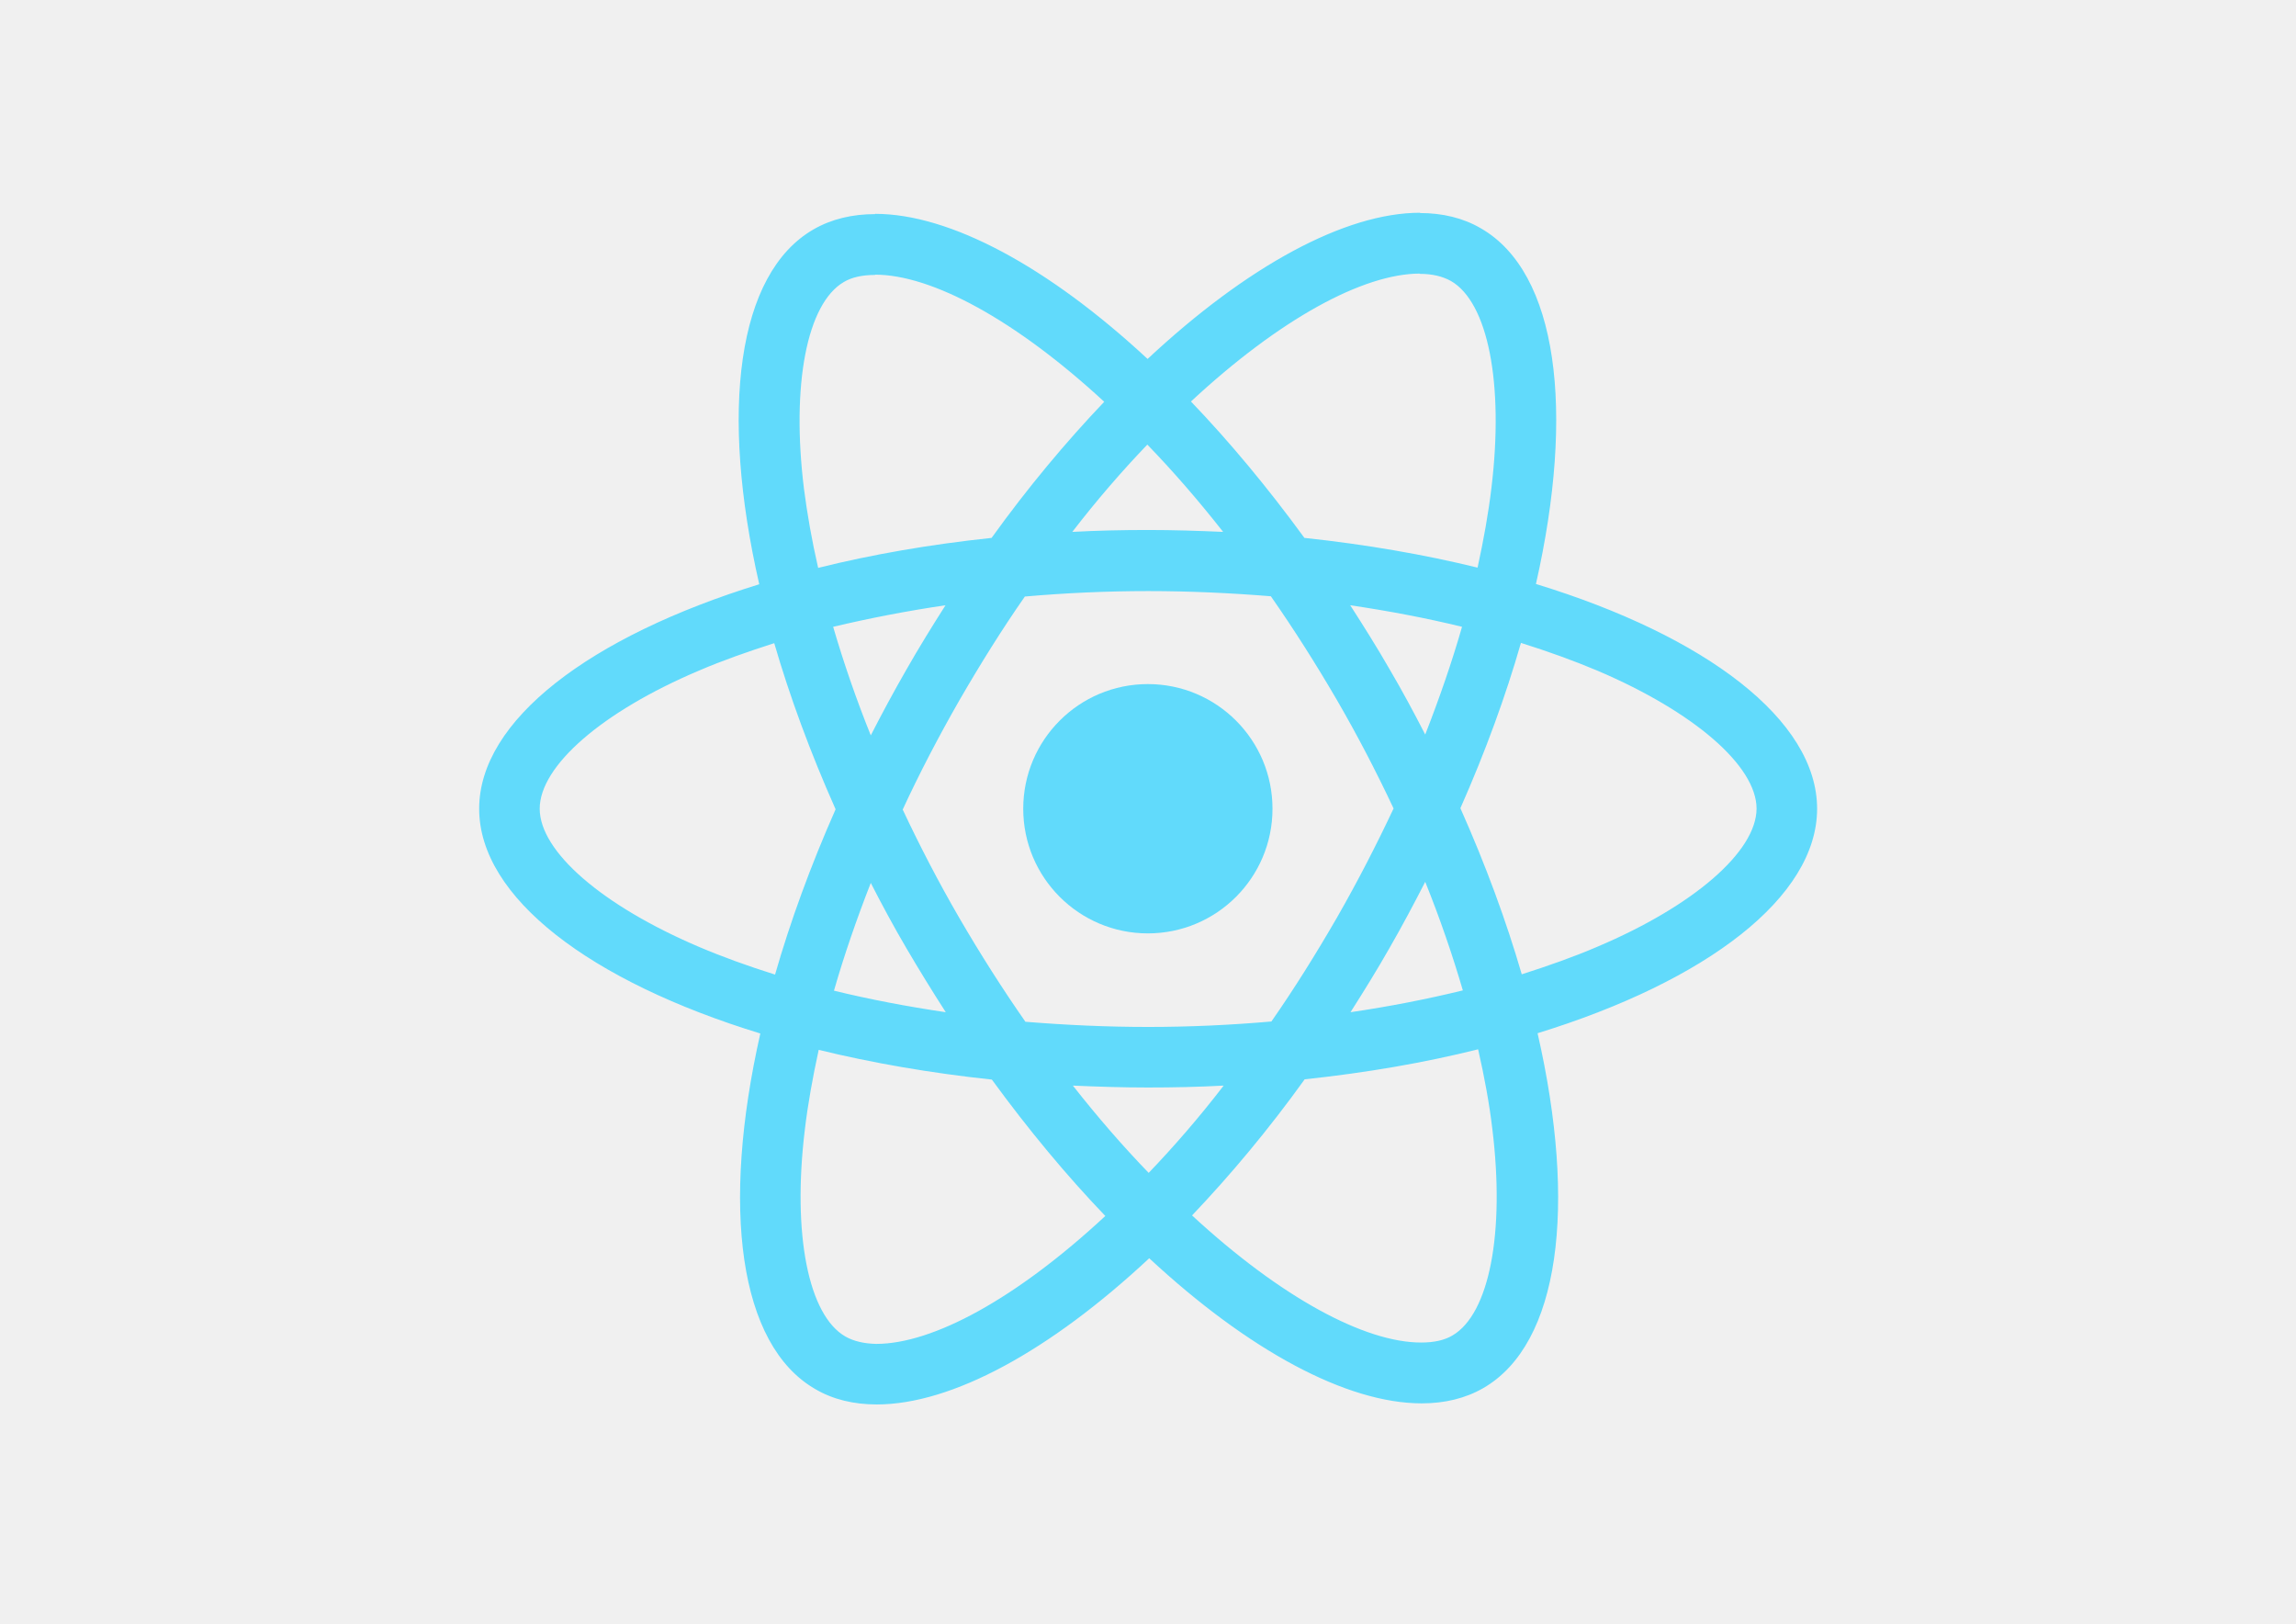
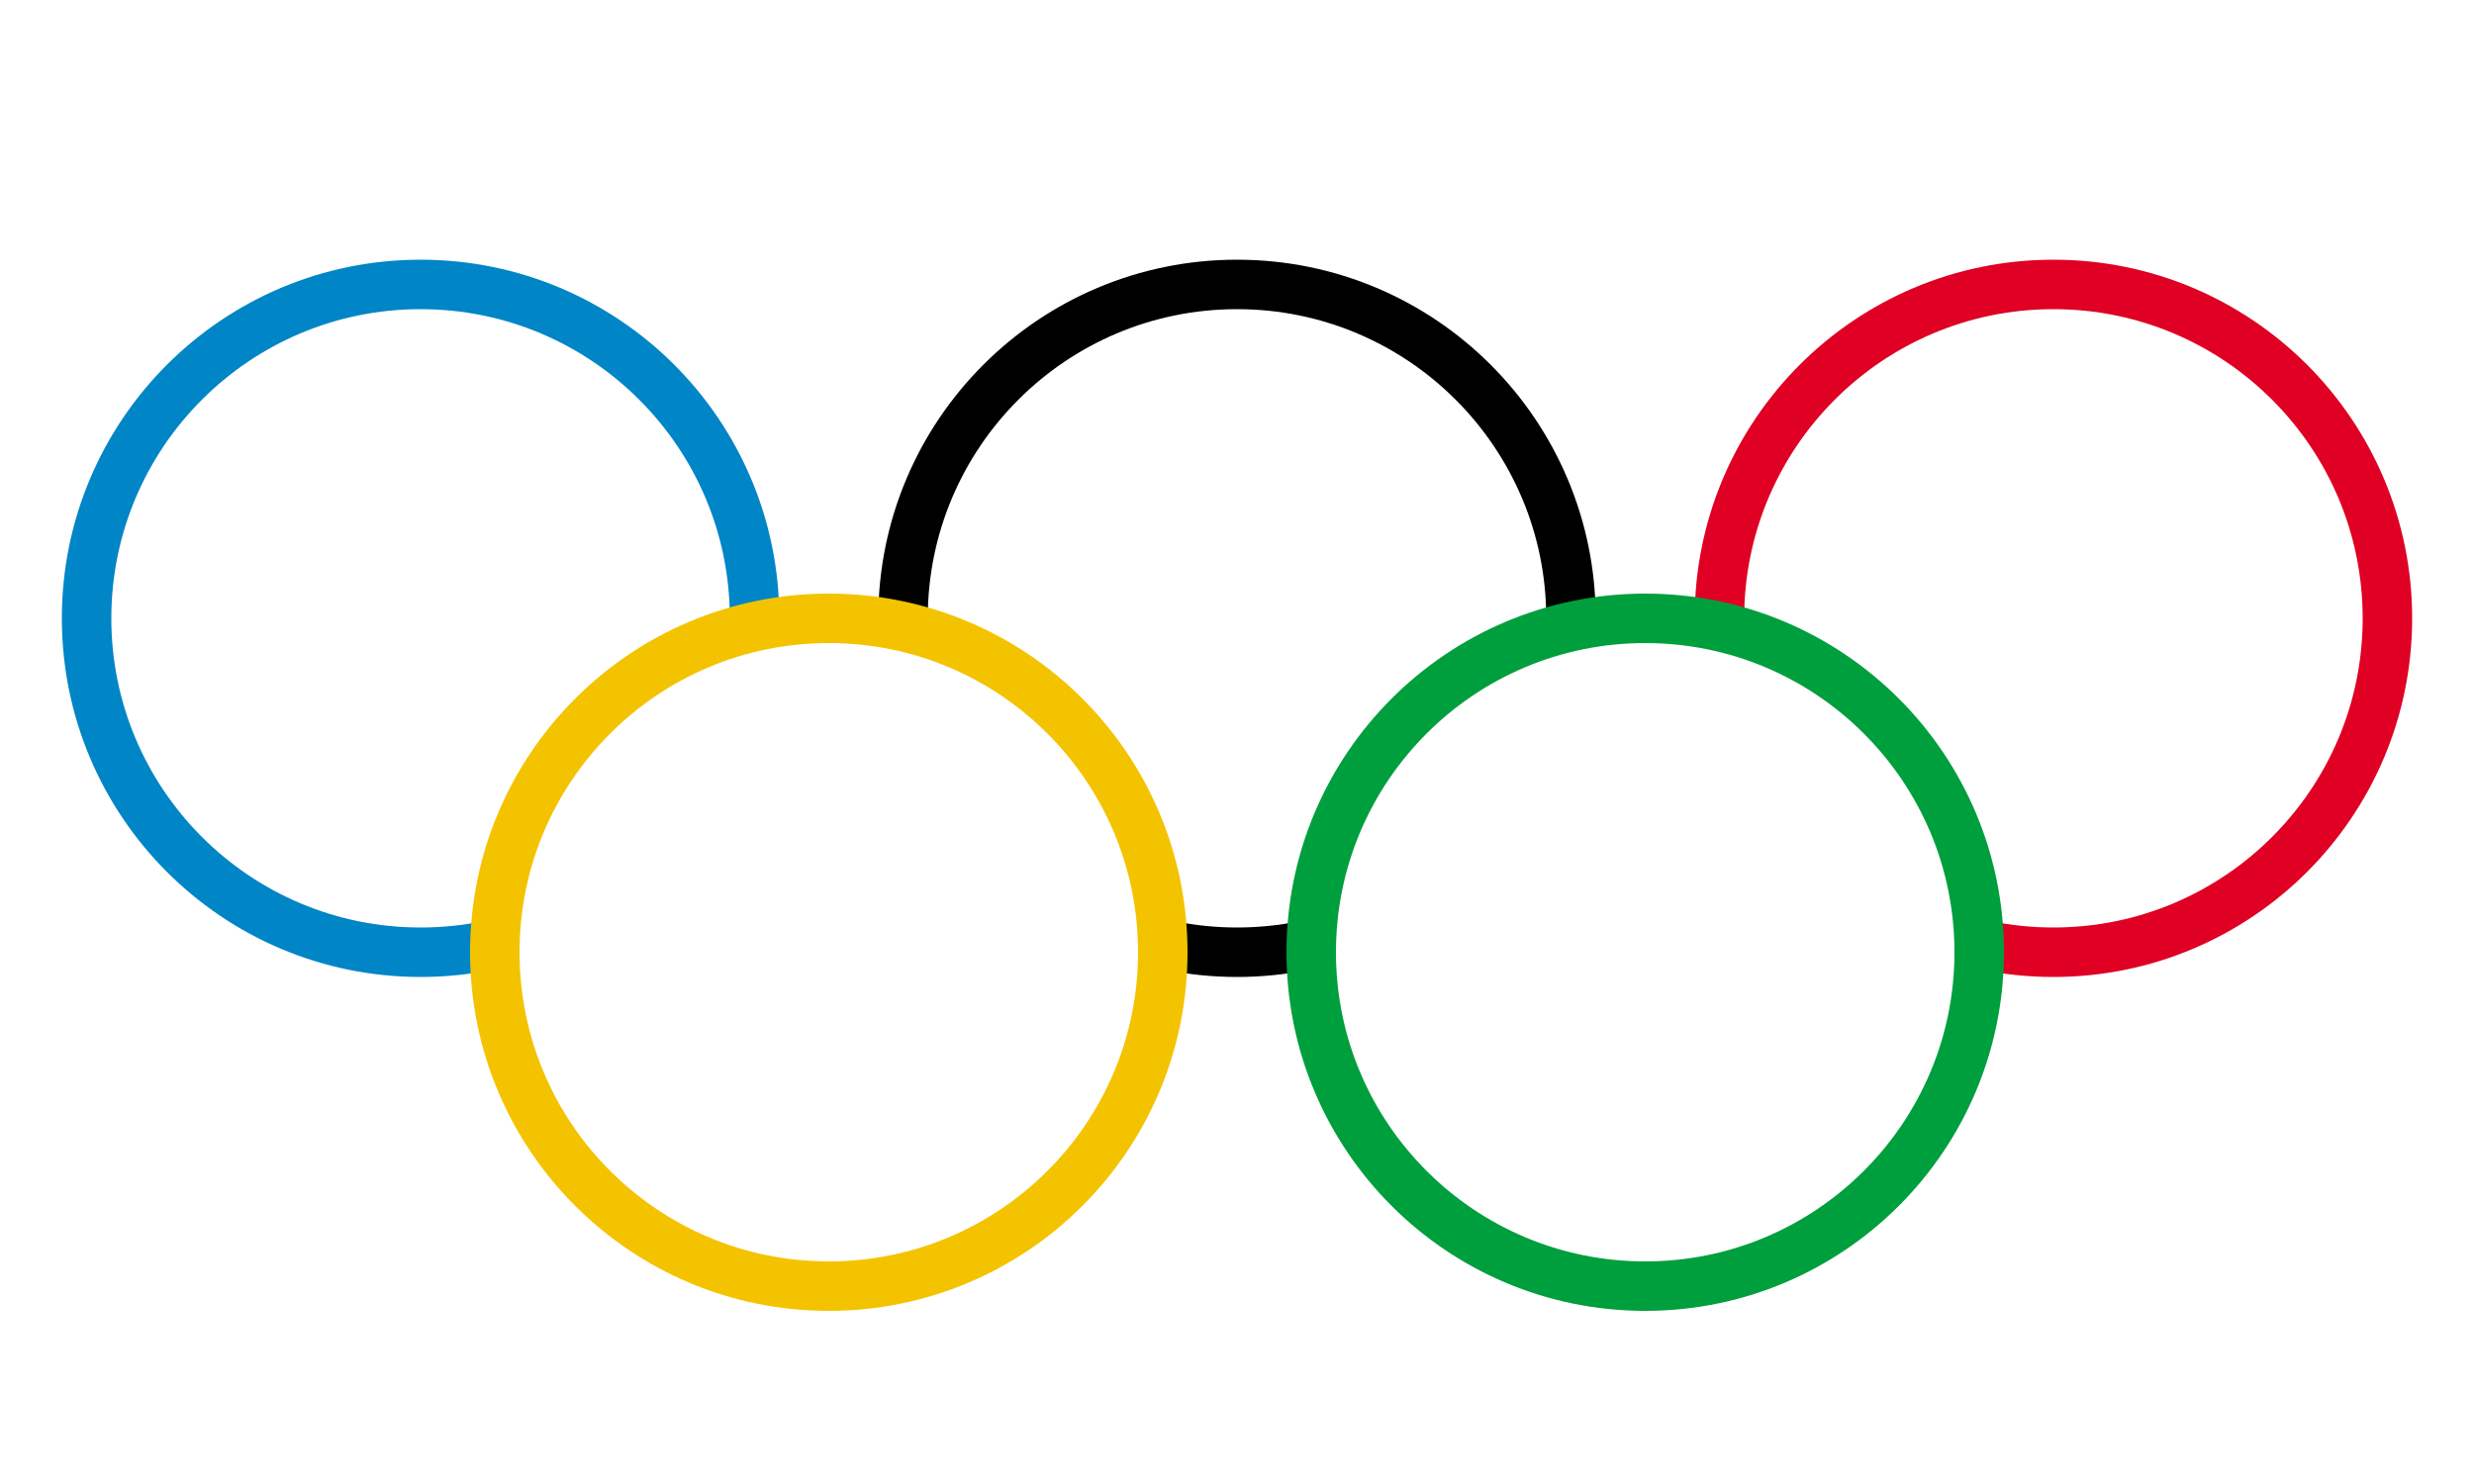
- <svg xmlns="http://www.w3.org/2000/svg" viewBox="0 0 841.9 595.3">
-   <g fill="#61DAFB">
-     <path d="M666.3 296.5c0-32.5-40.7-63.3-103.1-82.4 14.4-63.6 8-114.2-20.2-130.4-6.5-3.8-14.1-5.6-22.4-5.6v22.3c4.6 0 8.3.9 11.4 2.6 13.6 7.8 19.5 37.5 14.9 75.7-1.1 9.4-2.9 19.3-5.1 29.4-19.6-4.8-41-8.5-63.5-10.9-13.5-18.5-27.5-35.3-41.6-50 32.6-30.3 63.2-46.9 84-46.9V78c-27.5 0-63.5 19.6-99.9 53.6-36.4-33.8-72.4-53.2-99.9-53.2v22.3c20.7 0 51.4 16.5 84 46.6-14 14.7-28 31.4-41.3 49.9-22.6 2.4-44 6.1-63.6 11-2.3-10-4-19.7-5.2-29-4.7-38.2 1.1-67.9 14.6-75.8 3-1.8 6.9-2.6 11.5-2.6V78.5c-8.4 0-16 1.8-22.6 5.6-28.1 16.2-34.4 66.7-19.9 130.1-62.2 19.2-102.7 49.9-102.7 82.3 0 32.5 40.7 63.3 103.1 82.4-14.4 63.6-8 114.2 20.2 130.4 6.5 3.8 14.1 5.6 22.5 5.6 27.5 0 63.5-19.6 99.9-53.6 36.4 33.8 72.4 53.2 99.9 53.2 8.4 0 16-1.8 22.6-5.6 28.1-16.2 34.4-66.7 19.9-130.1 62-19.1 102.5-49.9 102.5-82.3zm-130.2-66.7c-3.7 12.9-8.3 26.2-13.5 39.5-4.1-8-8.4-16-13.1-24-4.6-8-9.5-15.8-14.4-23.4 14.2 2.1 27.9 4.7 41 7.9zm-45.8 106.5c-7.8 13.5-15.8 26.3-24.1 38.2-14.9 1.3-30 2-45.2 2-15.1 0-30.2-.7-45-1.9-8.3-11.9-16.4-24.6-24.2-38-7.6-13.1-14.5-26.4-20.8-39.8 6.2-13.4 13.2-26.8 20.7-39.9 7.8-13.5 15.8-26.3 24.1-38.2 14.9-1.3 30-2 45.2-2 15.1 0 30.2.7 45 1.9 8.3 11.9 16.4 24.6 24.2 38 7.6 13.1 14.5 26.4 20.8 39.8-6.3 13.4-13.2 26.8-20.7 39.9zm32.3-13c5.4 13.4 10 26.8 13.8 39.8-13.1 3.2-26.9 5.9-41.2 8 4.9-7.7 9.8-15.6 14.4-23.7 4.6-8 8.9-16.1 13-24.1zM421.2 430c-9.3-9.6-18.6-20.3-27.8-32 9 .4 18.2.7 27.5.7 9.4 0 18.7-.2 27.8-.7-9 11.7-18.3 22.4-27.5 32zm-74.4-58.9c-14.2-2.1-27.9-4.7-41-7.9 3.7-12.9 8.3-26.2 13.5-39.5 4.1 8 8.4 16 13.1 24 4.7 8 9.5 15.8 14.4 23.4zM420.7 163c9.3 9.6 18.6 20.3 27.8 32-9-.4-18.2-.7-27.5-.7-9.4 0-18.7.2-27.8.7 9-11.7 18.3-22.4 27.5-32zm-74 58.9c-4.9 7.7-9.8 15.6-14.4 23.7-4.6 8-8.9 16-13 24-5.4-13.4-10-26.8-13.8-39.8 13.1-3.1 26.9-5.8 41.2-7.9zm-90.5 125.2c-35.4-15.1-58.3-34.9-58.3-50.6 0-15.7 22.9-35.6 58.3-50.6 8.6-3.7 18-7 27.7-10.1 5.7 19.6 13.2 40 22.5 60.9-9.2 20.8-16.6 41.1-22.2 60.6-9.9-3.1-19.3-6.5-28-10.2zM310 490c-13.6-7.8-19.5-37.5-14.9-75.7 1.1-9.4 2.9-19.3 5.1-29.4 19.6 4.8 41 8.5 63.5 10.9 13.5 18.5 27.5 35.3 41.6 50-32.6 30.3-63.2 46.9-84 46.9-4.5-.1-8.3-1-11.3-2.7zm237.2-76.2c4.7 38.2-1.1 67.9-14.6 75.8-3 1.8-6.9 2.6-11.5 2.6-20.7 0-51.4-16.5-84-46.6 14-14.7 28-31.4 41.3-49.9 22.6-2.4 44-6.1 63.6-11 2.3 10.1 4.1 19.8 5.2 29.1zm38.5-66.7c-8.6 3.7-18 7-27.7 10.1-5.7-19.6-13.2-40-22.5-60.9 9.2-20.8 16.6-41.1 22.2-60.6 9.9 3.1 19.3 6.5 28.1 10.2 35.4 15.1 58.3 34.9 58.3 50.6-.1 15.7-23 35.6-58.4 50.6zM320.8 78.4z" />
-     <circle cx="420.9" cy="296.5" r="45.7" />
-     <path d="M520.5 78.1z" />
-   </g>
+ <svg xmlns="http://www.w3.org/2000/svg" width="2500" height="1500" viewBox="0 0 200 120">
+   <path fill="#fff" d="M0 0h200v120H0z" />
+   <circle cx="34" cy="50" r="27" fill="#fff" stroke="#0085c7" stroke-width="4" />
+   <circle cx="100" cy="50" r="27" fill="#fff" stroke="#000" stroke-width="4" />
+   <circle cx="166" cy="50" r="27" fill="#fff" stroke="#df0024" stroke-width="4" />
+   <circle cx="67" cy="77" r="27" fill="#fff" stroke="#f4c300" stroke-width="4" />
+   <circle cx="133" cy="77" r="27" fill="#fff" stroke="#009f3d" stroke-width="4" />
</svg>
